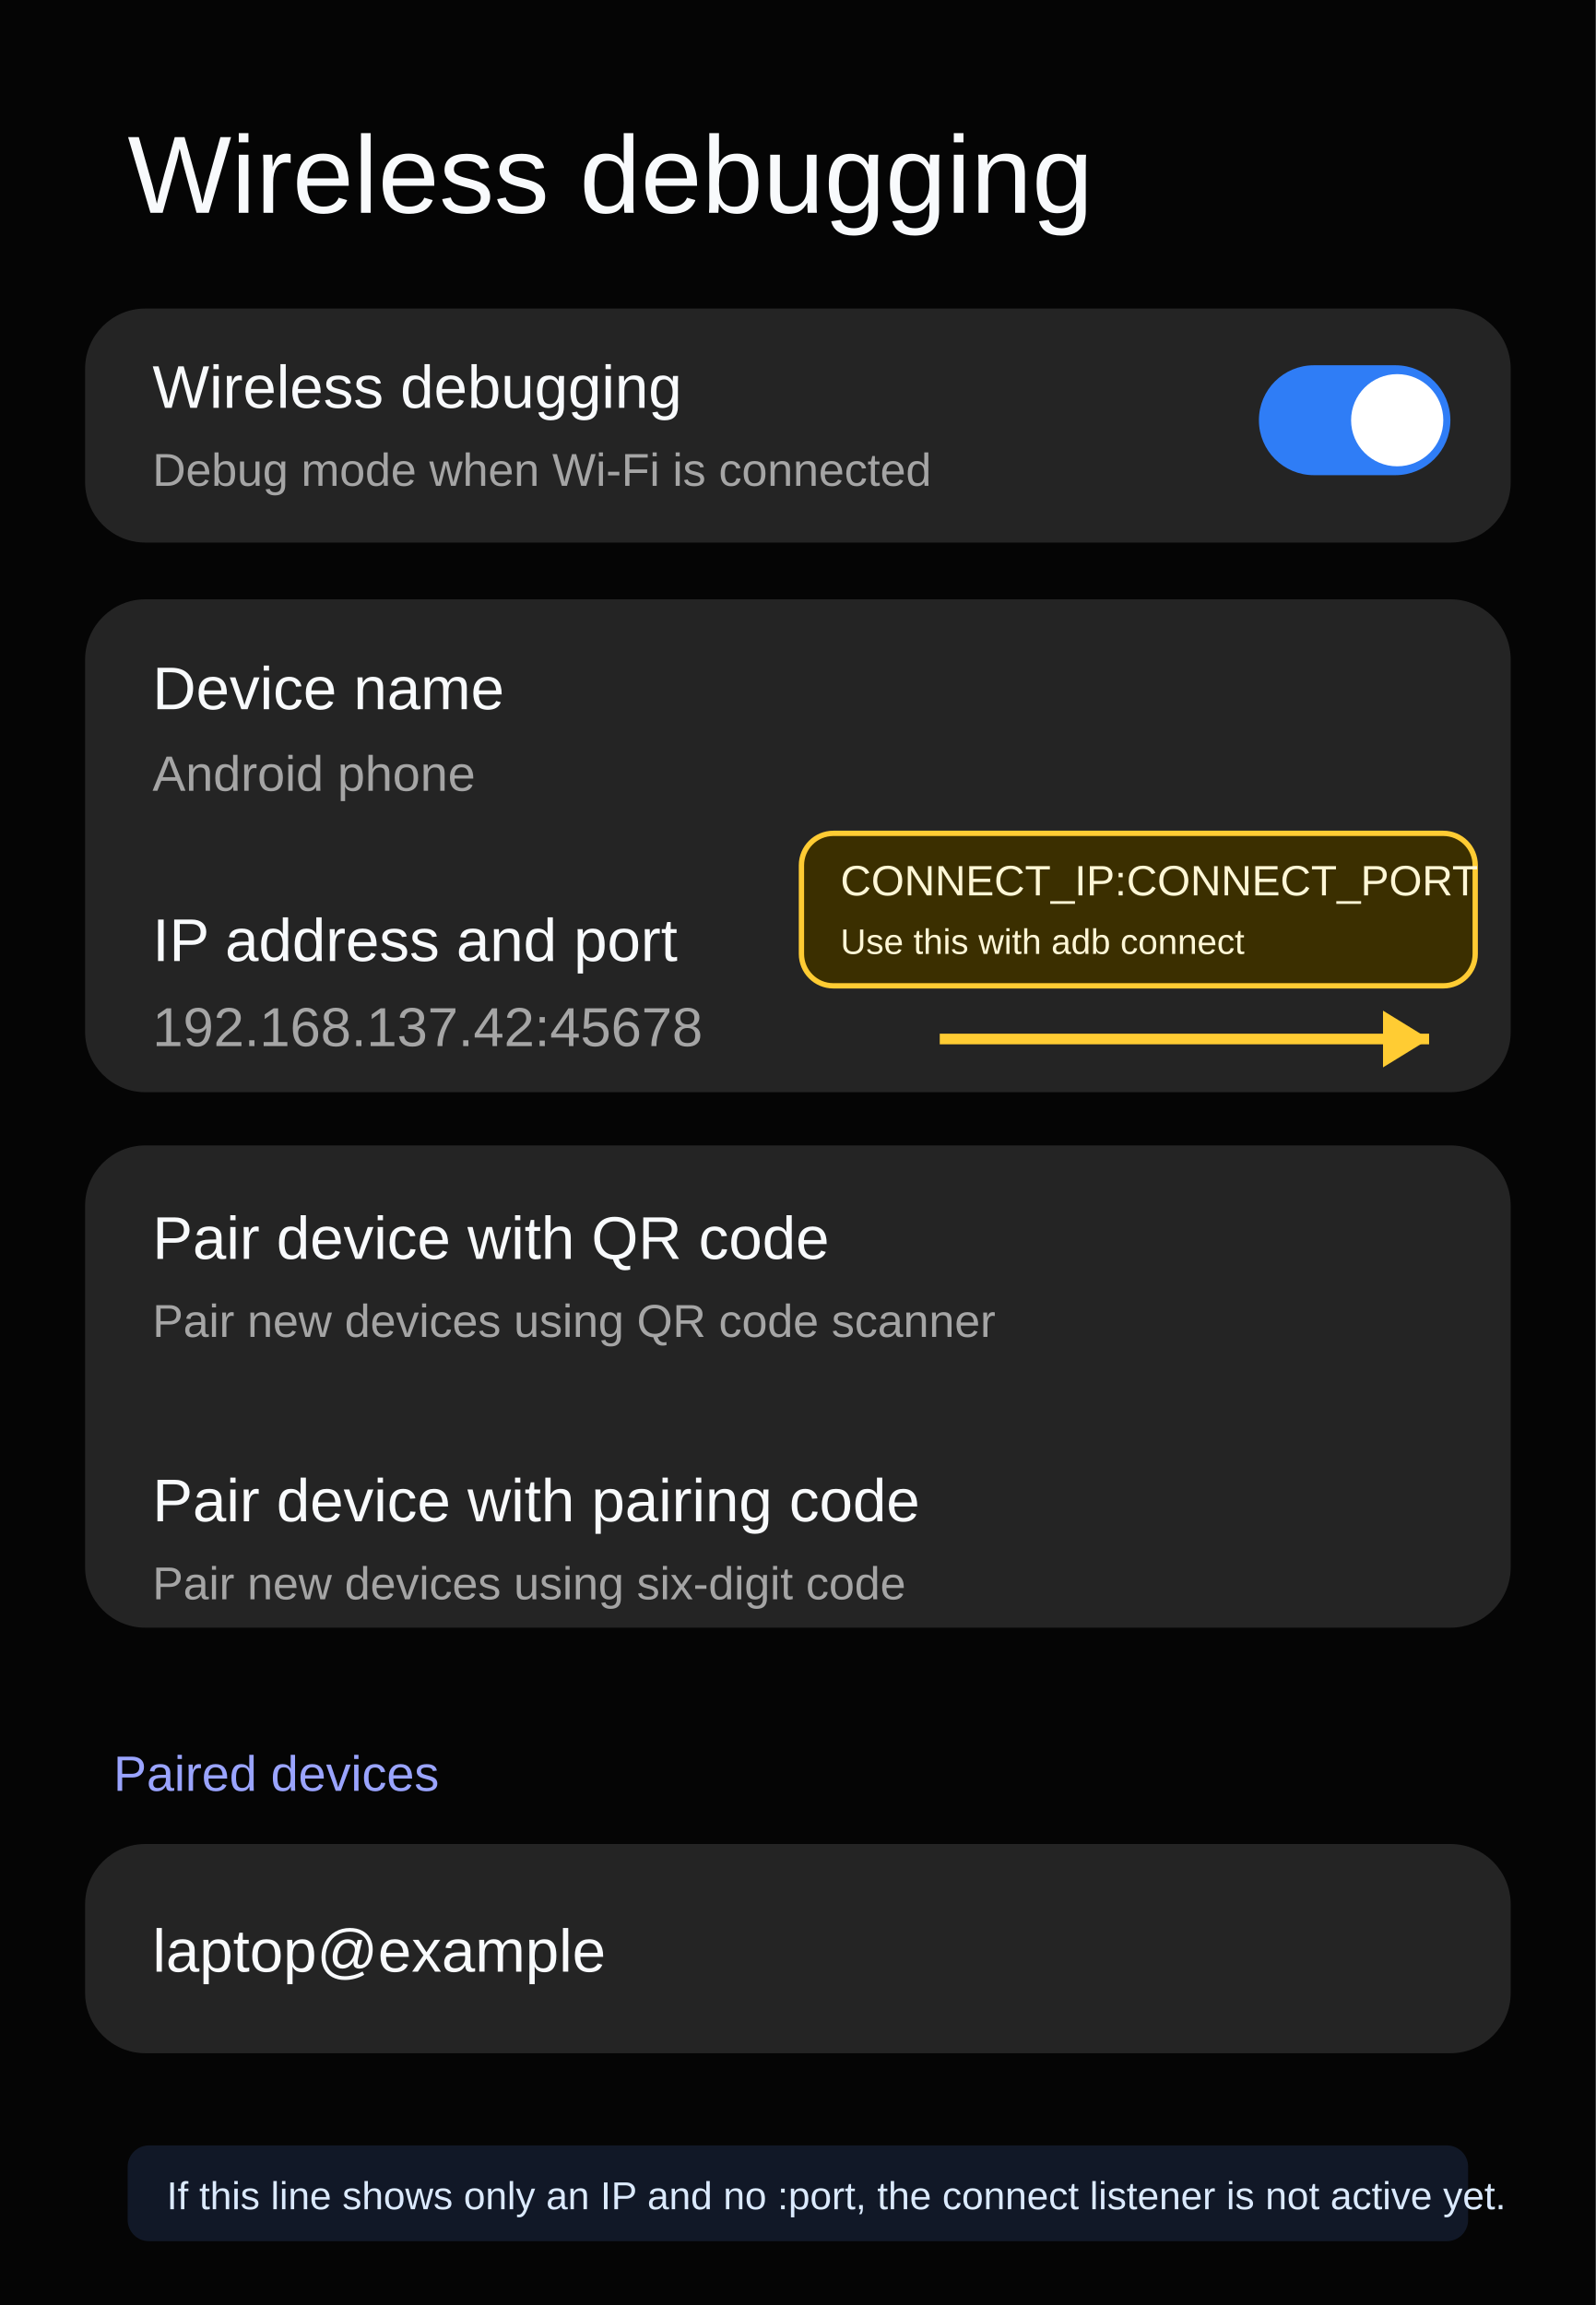
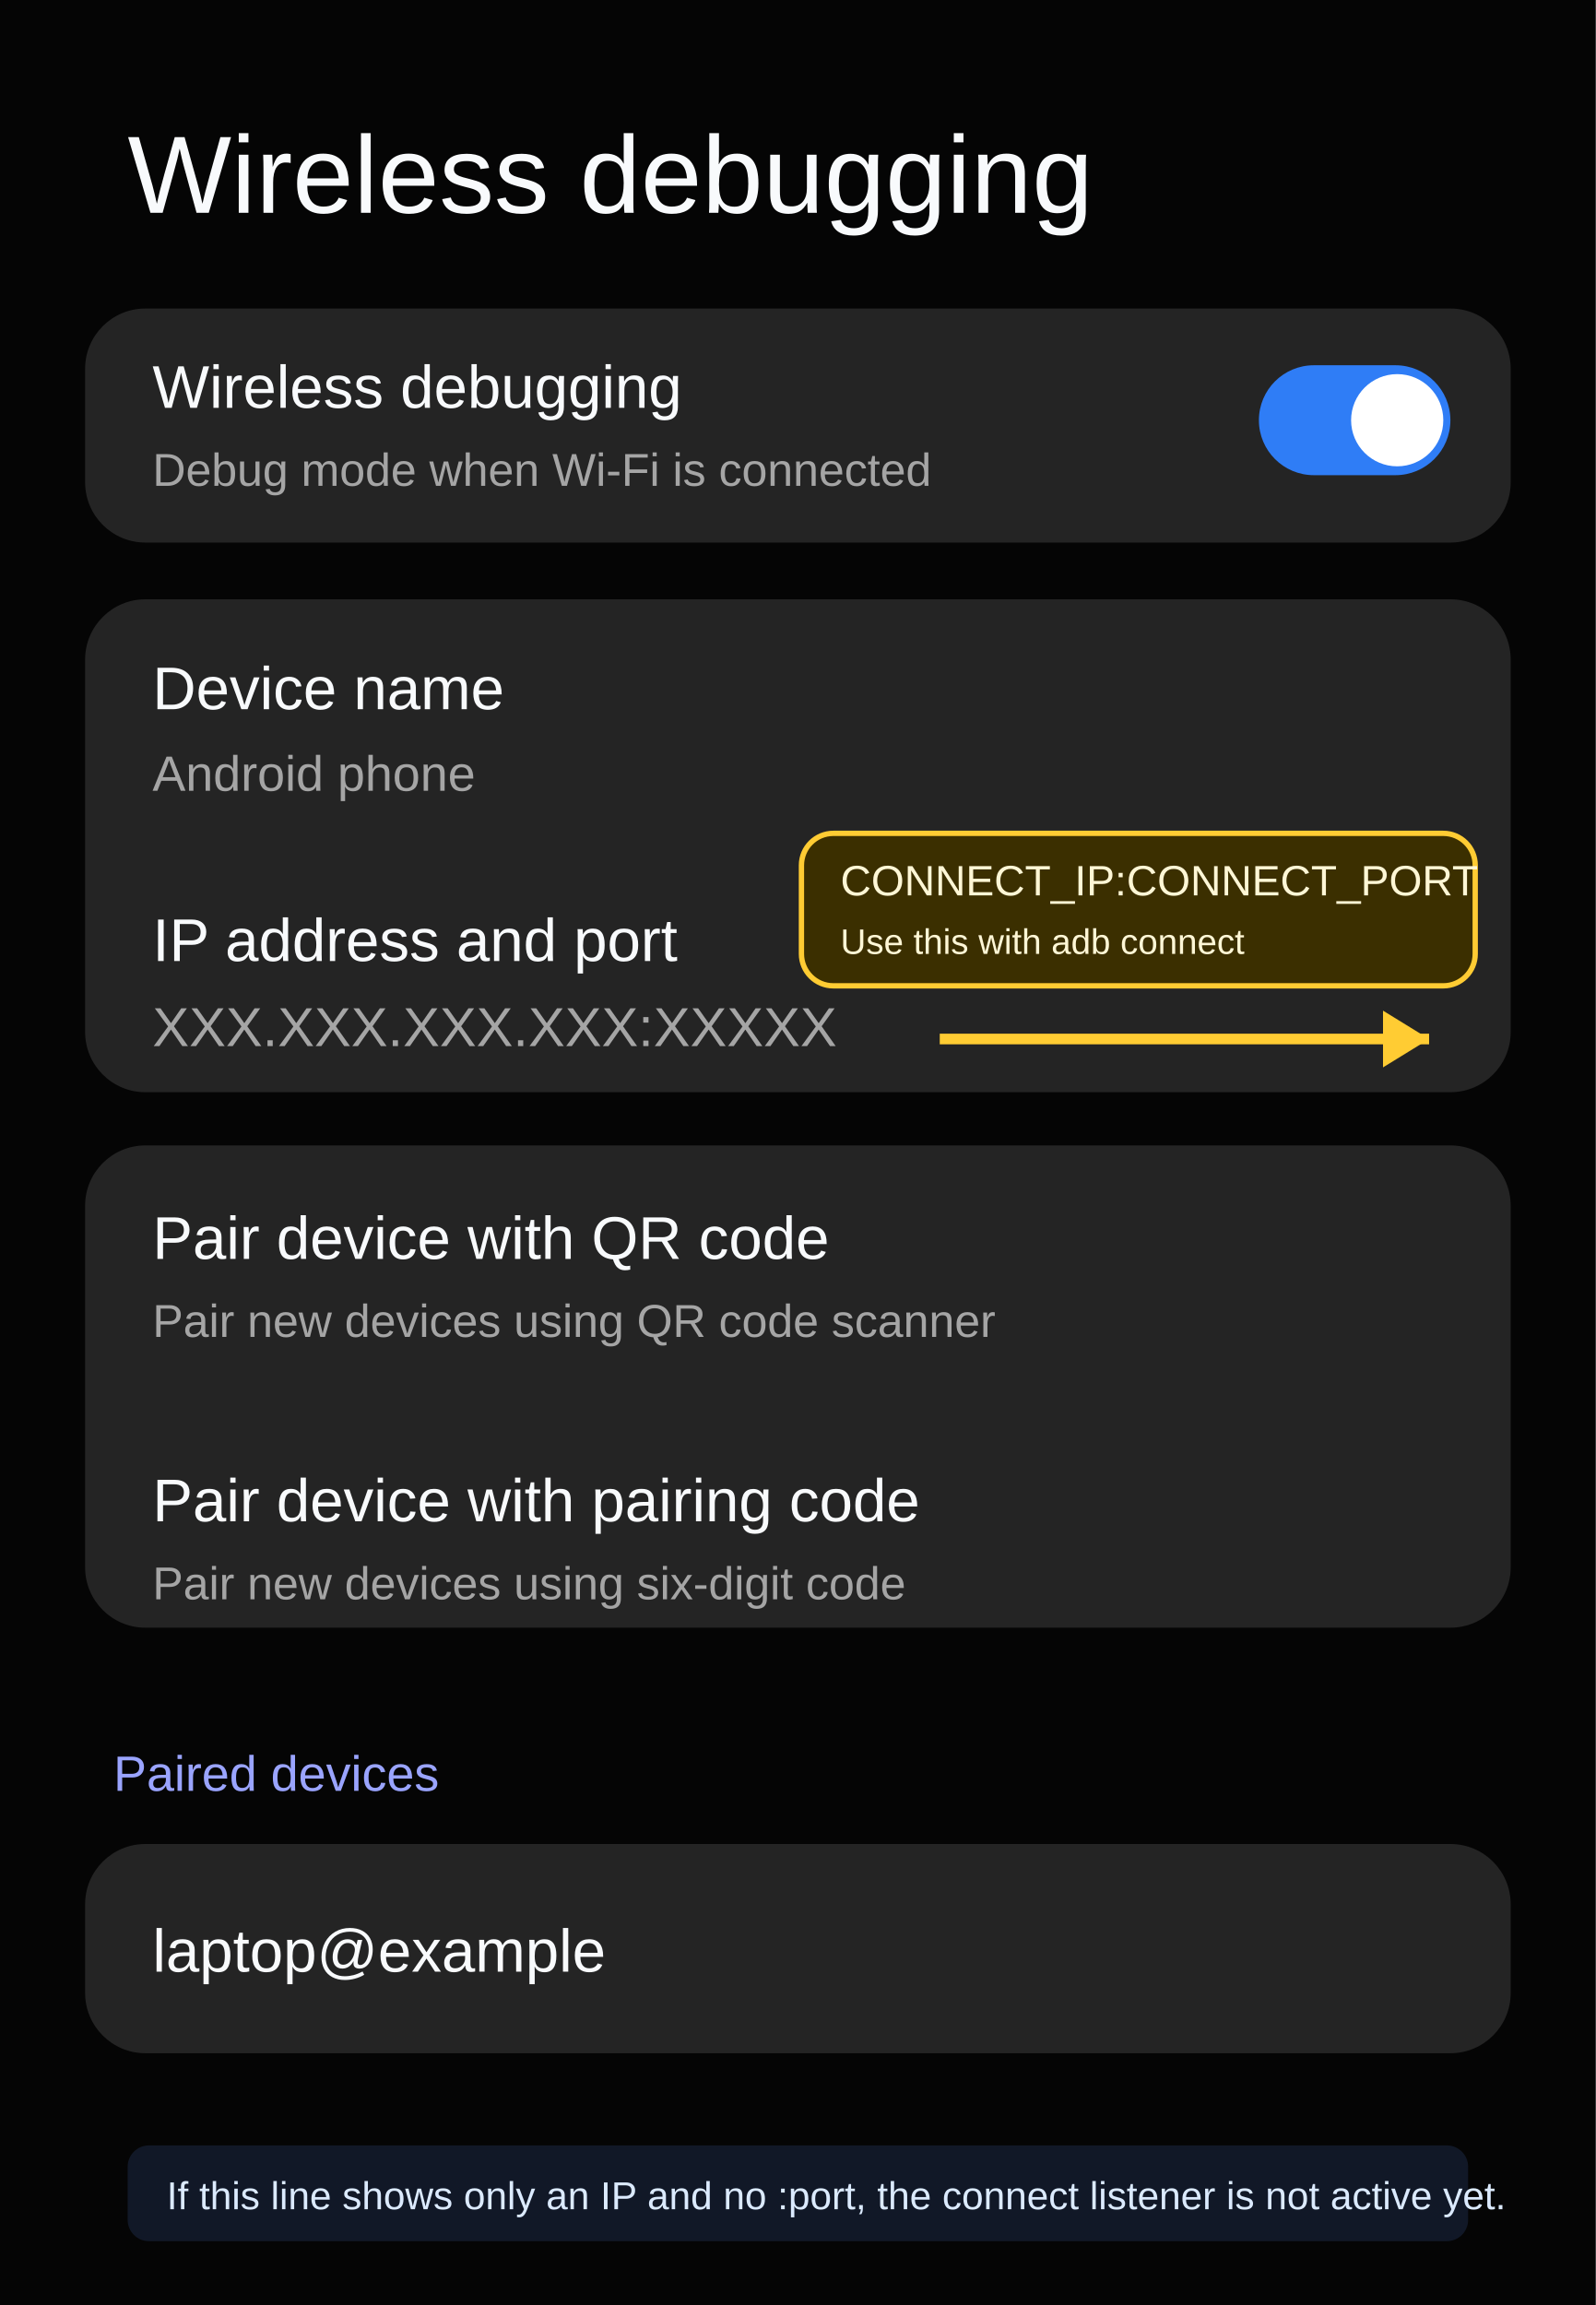
<svg xmlns="http://www.w3.org/2000/svg" width="900" height="1300" viewBox="0 0 900 1300" role="img" aria-labelledby="title desc">
  <rect width="900" height="1300" fill="#050505" />
  <text x="72" y="120" fill="#f8fafc" font-family="Arial, sans-serif" font-size="62">Wireless debugging</text>
  <rect x="48" y="174" width="804" height="132" rx="34" fill="#242424" />
  <text x="86" y="230" fill="#f8fafc" font-family="Arial, sans-serif" font-size="34">Wireless debugging</text>
  <text x="86" y="274" fill="#a5a5a5" font-family="Arial, sans-serif" font-size="26">Debug mode when Wi-Fi is connected</text>
  <rect x="710" y="206" width="108" height="62" rx="31" fill="#2f7df6" />
  <circle cx="788" cy="237" r="26" fill="#ffffff" />
  <rect x="48" y="338" width="804" height="278" rx="34" fill="#242424" />
  <text x="86" y="400" fill="#f8fafc" font-family="Arial, sans-serif" font-size="34">Device name</text>
  <text x="86" y="446" fill="#a5a5a5" font-family="Arial, sans-serif" font-size="28">Android phone</text>
  <text x="86" y="542" fill="#f8fafc" font-family="Arial, sans-serif" font-size="34">IP address and port</text>
-   <text x="86" y="590" fill="#a5a5a5" font-family="Arial, sans-serif" font-size="31">192.168.137.42:45678</text>
+   <text x="86" y="590" fill="#a5a5a5" font-family="Arial, sans-serif" font-size="31">XXX.XXX.XXX.XXX:XXXXX</text>
  <rect x="48" y="646" width="804" height="272" rx="34" fill="#242424" />
  <text x="86" y="710" fill="#f8fafc" font-family="Arial, sans-serif" font-size="34">Pair device with QR code</text>
  <text x="86" y="754" fill="#a5a5a5" font-family="Arial, sans-serif" font-size="26">Pair new devices using QR code scanner</text>
  <text x="86" y="858" fill="#f8fafc" font-family="Arial, sans-serif" font-size="34">Pair device with pairing code</text>
  <text x="86" y="902" fill="#a5a5a5" font-family="Arial, sans-serif" font-size="26">Pair new devices using six-digit code</text>
  <text x="64" y="1010" fill="#9aa4ff" font-family="Arial, sans-serif" font-size="28">Paired devices</text>
  <rect x="48" y="1040" width="804" height="118" rx="34" fill="#242424" />
  <text x="86" y="1112" fill="#f8fafc" font-family="Arial, sans-serif" font-size="34">laptop@example</text>
  <path d="M530 586 C664 586 678 586 806 586" stroke="#ffcc33" stroke-width="6" fill="none" />
  <polygon points="806,586 780,570 780,602" fill="#ffcc33" />
  <rect x="452" y="470" width="380" height="86" rx="18" fill="#3b2f00" stroke="#ffcc33" stroke-width="3" />
  <text x="474" y="505" fill="#fff7d6" font-family="Arial, sans-serif" font-size="24">CONNECT_IP:CONNECT_PORT</text>
  <text x="474" y="538" fill="#fff7d6" font-family="Arial, sans-serif" font-size="20">Use this with adb connect</text>
  <rect x="72" y="1210" width="756" height="54" rx="12" fill="#111827" />
  <text x="94" y="1246" fill="#dbeafe" font-family="Arial, sans-serif" font-size="22">If this line shows only an IP and no :port, the connect listener is not active yet.</text>
</svg>
